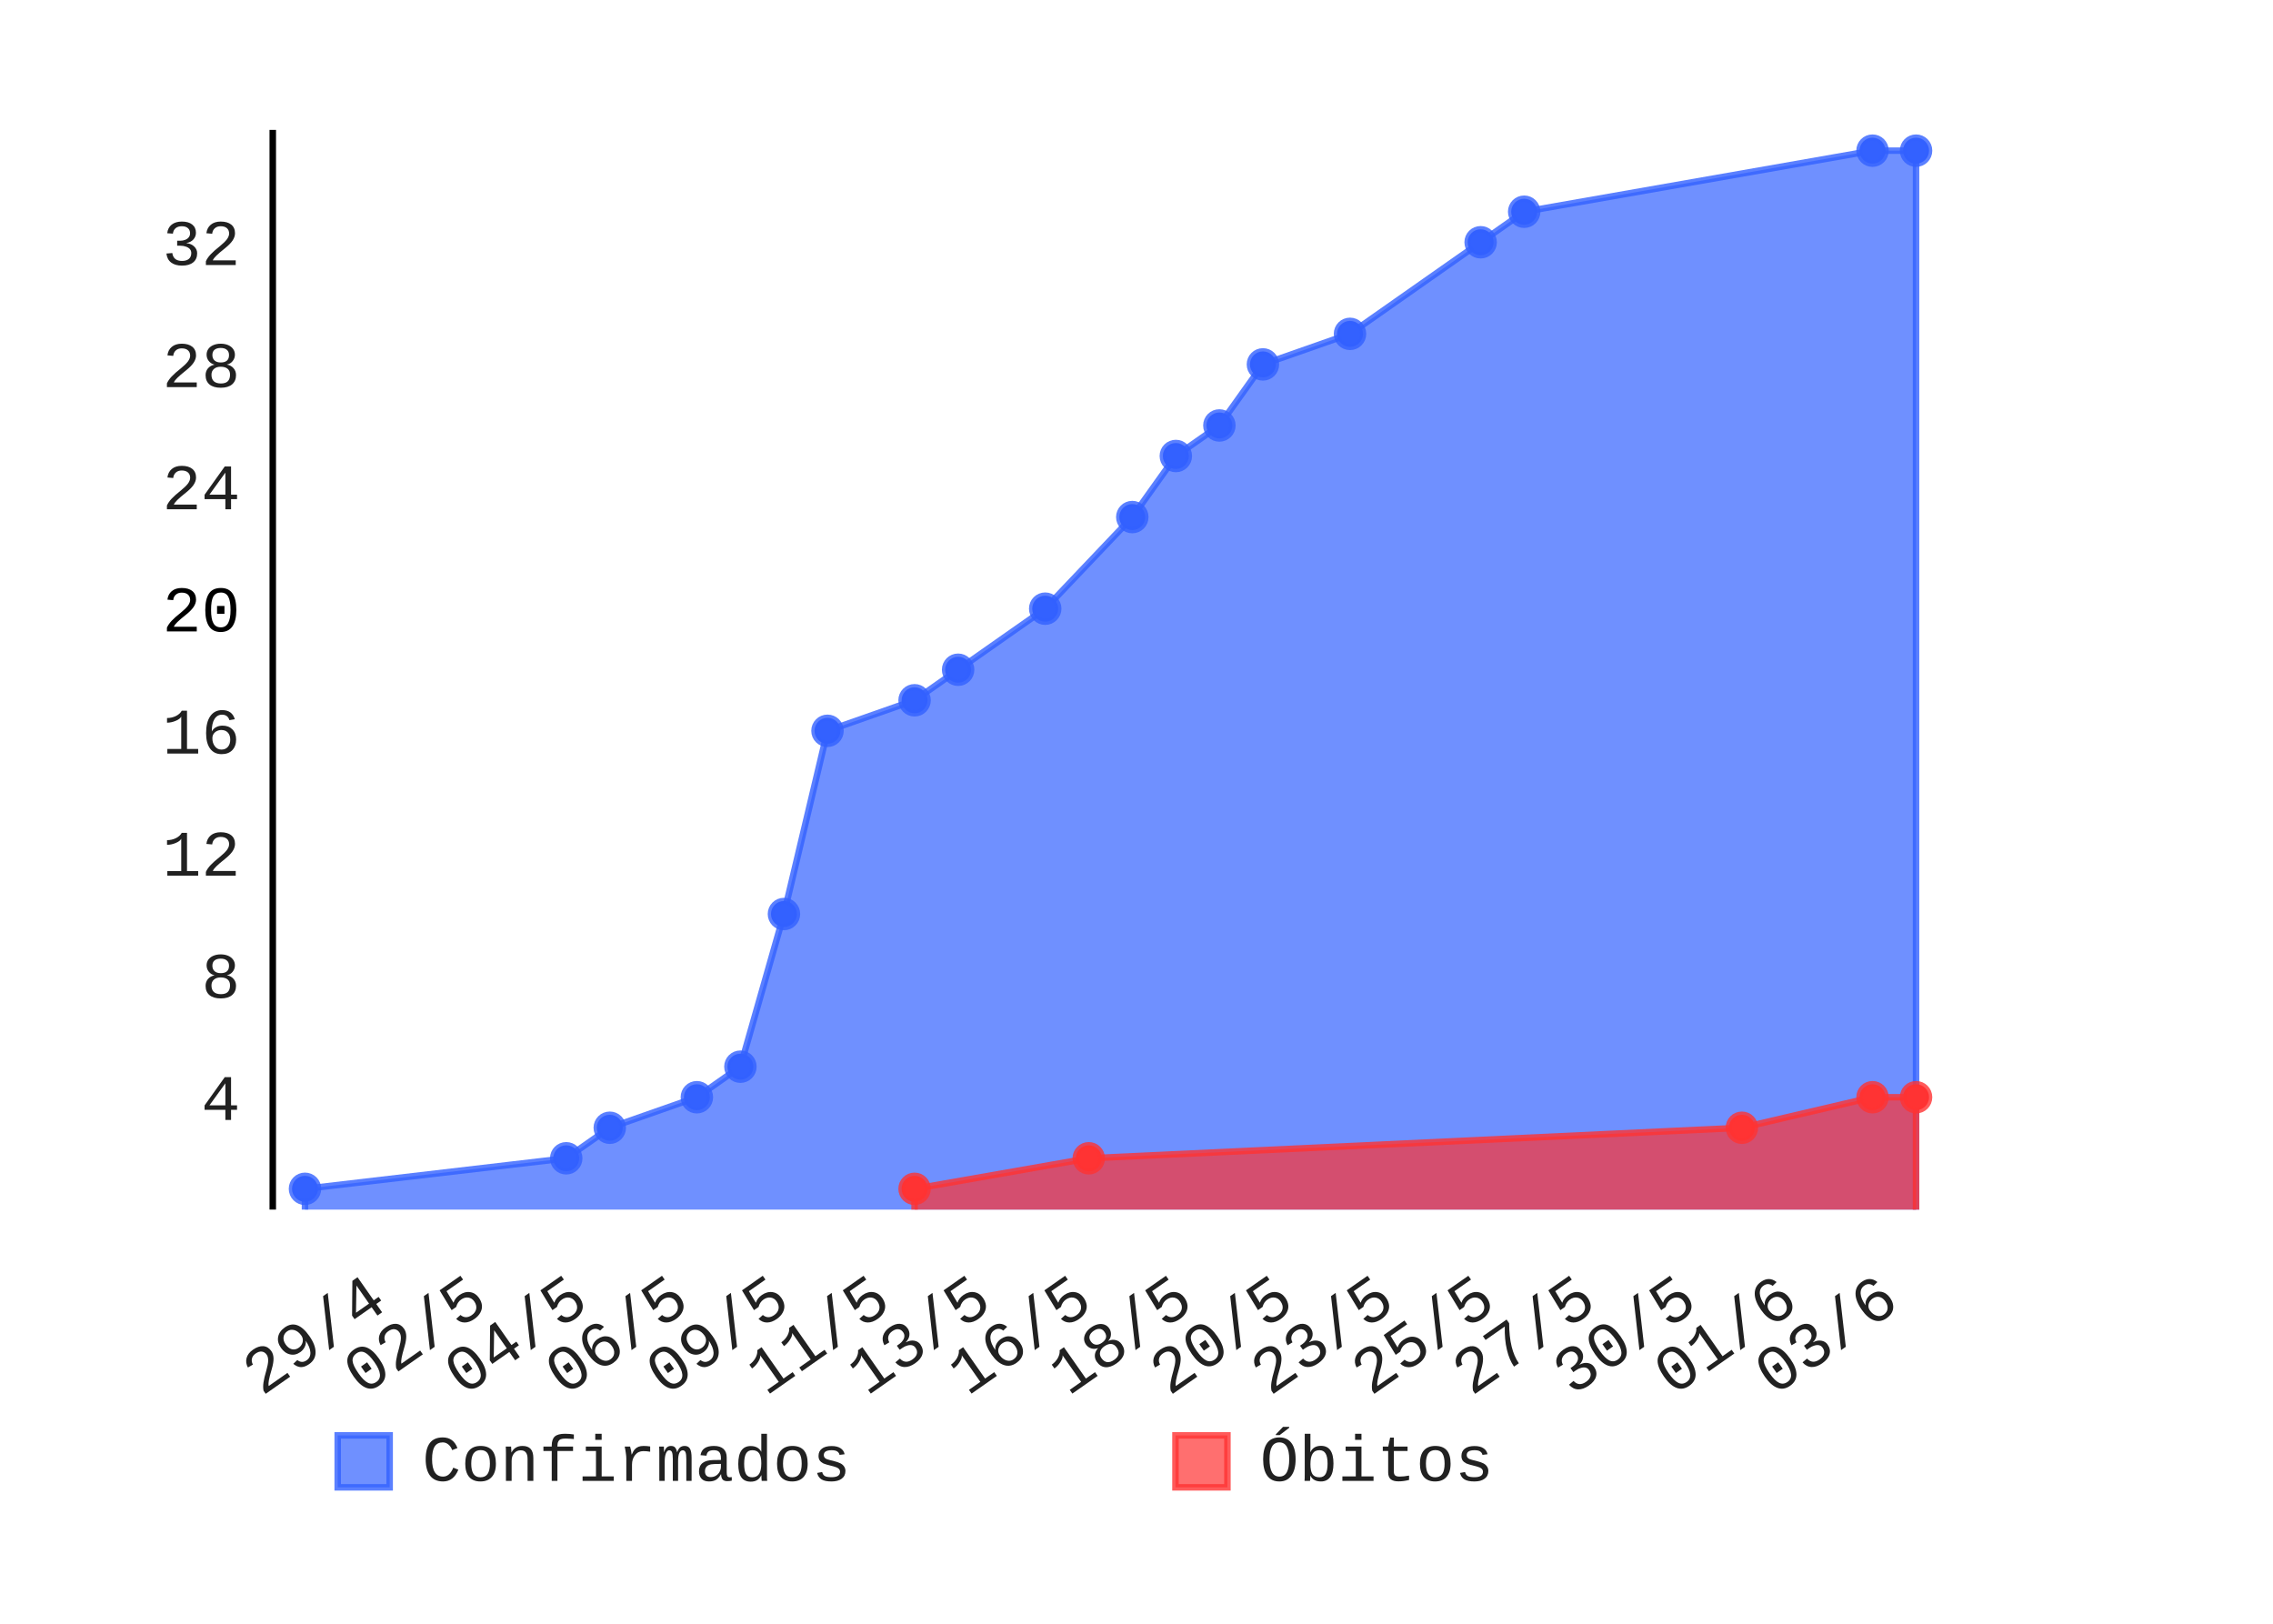
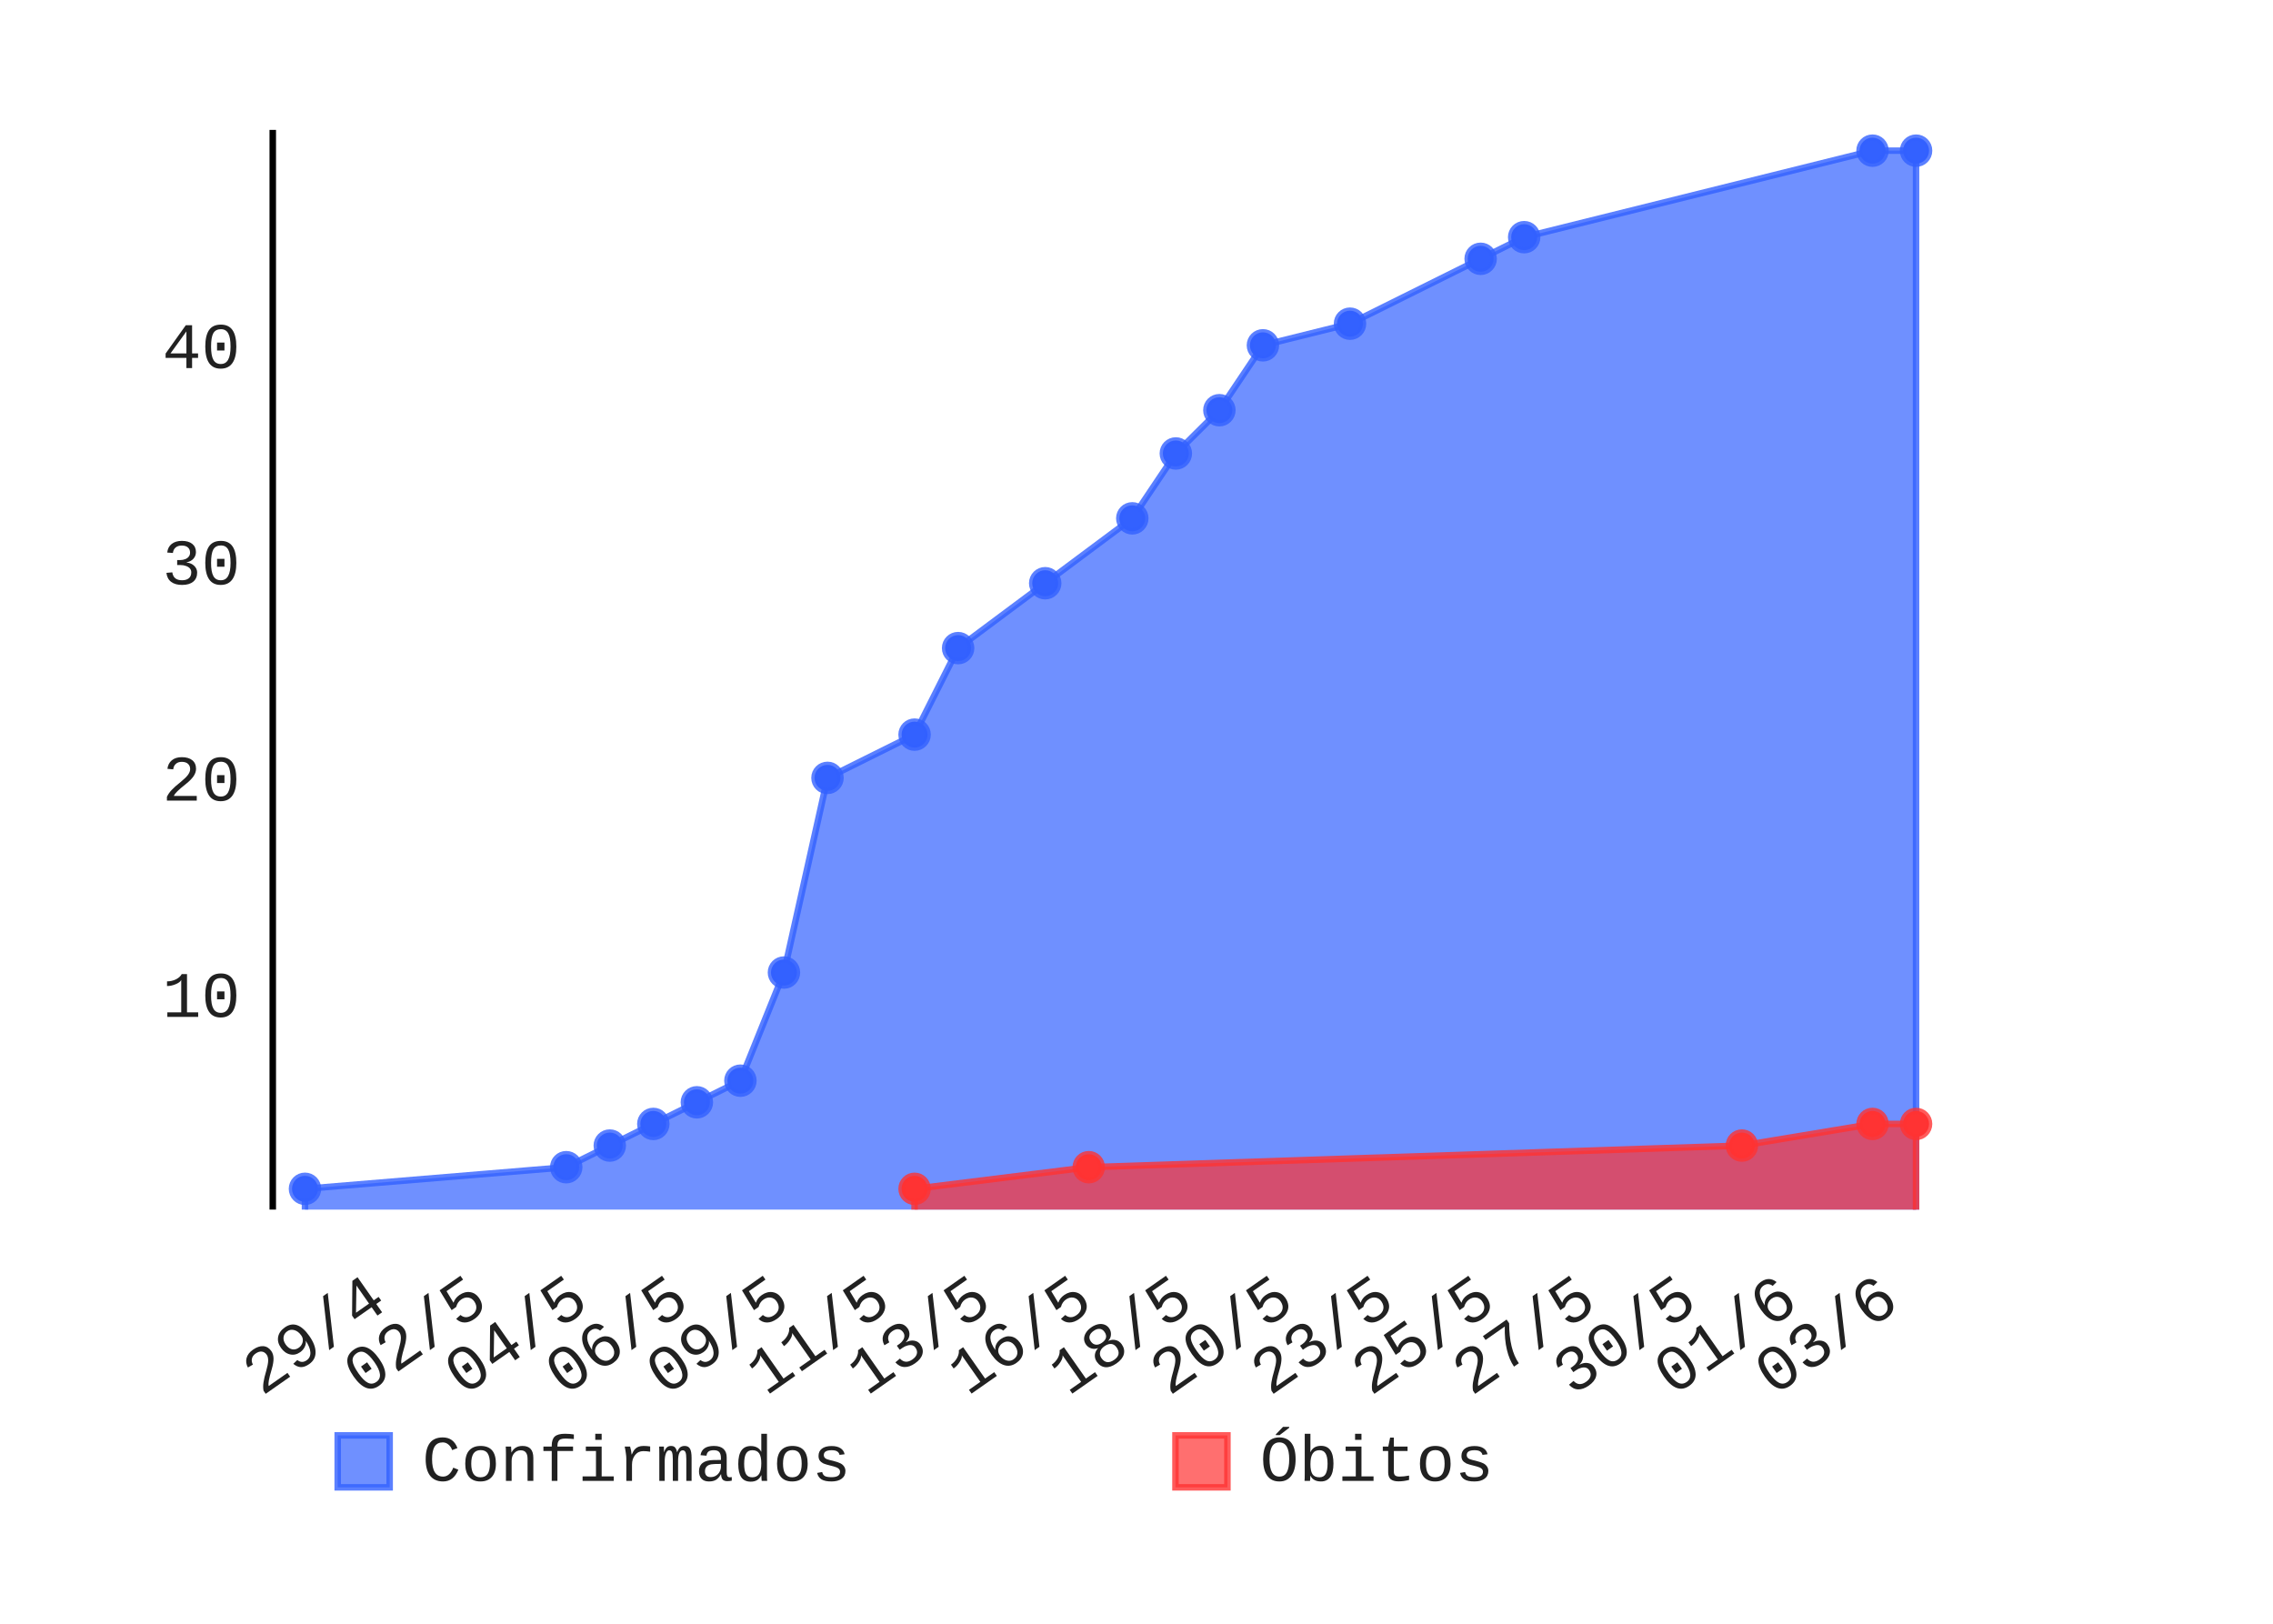
- <svg xmlns="http://www.w3.org/2000/svg" class="pygal-chart" height="250" id="chart-81fc96fa-55a4-4251-8370-74640ed2e6a5" viewBox="0 0 350 250" width="350">
+ <svg xmlns="http://www.w3.org/2000/svg" class="pygal-chart" height="250" id="chart-b08a8473-10eb-4969-ad72-511e23fa28b5" viewBox="0 0 350 250" width="350">
  <defs>
-     <style type="text/css">#chart-81fc96fa-55a4-4251-8370-74640ed2e6a5{-webkit-user-select:none;-webkit-font-smoothing:antialiased;font-family:Consolas,"Liberation Mono",Menlo,Courier,monospace}#chart-81fc96fa-55a4-4251-8370-74640ed2e6a5 .title{font-family:Consolas,"Liberation Mono",Menlo,Courier,monospace;font-size:8px}#chart-81fc96fa-55a4-4251-8370-74640ed2e6a5 .legends .legend text{font-family:Consolas,"Liberation Mono",Menlo,Courier,monospace;font-size:10px}#chart-81fc96fa-55a4-4251-8370-74640ed2e6a5 .axis text{font-family:Consolas,"Liberation Mono",Menlo,Courier,monospace;font-size:10px}#chart-81fc96fa-55a4-4251-8370-74640ed2e6a5 .axis text.major{font-family:Consolas,"Liberation Mono",Menlo,Courier,monospace;font-size:10px}#chart-81fc96fa-55a4-4251-8370-74640ed2e6a5 .text-overlay text.value{font-family:Consolas,"Liberation Mono",Menlo,Courier,monospace;font-size:16px}#chart-81fc96fa-55a4-4251-8370-74640ed2e6a5 .text-overlay text.label{font-family:Consolas,"Liberation Mono",Menlo,Courier,monospace;font-size:10px}#chart-81fc96fa-55a4-4251-8370-74640ed2e6a5 .tooltip{font-family:Consolas,"Liberation Mono",Menlo,Courier,monospace;font-size:12px}#chart-81fc96fa-55a4-4251-8370-74640ed2e6a5 text.no_data{font-family:Consolas,"Liberation Mono",Menlo,Courier,monospace;font-size:64px}
- #chart-81fc96fa-55a4-4251-8370-74640ed2e6a5{background-color:transparent}#chart-81fc96fa-55a4-4251-8370-74640ed2e6a5 path,#chart-81fc96fa-55a4-4251-8370-74640ed2e6a5 line,#chart-81fc96fa-55a4-4251-8370-74640ed2e6a5 rect,#chart-81fc96fa-55a4-4251-8370-74640ed2e6a5 circle{-webkit-transition:150ms;-moz-transition:150ms;transition:150ms}#chart-81fc96fa-55a4-4251-8370-74640ed2e6a5 .graph &gt; .background{fill:transparent}#chart-81fc96fa-55a4-4251-8370-74640ed2e6a5 .plot &gt; .background{fill:rgba(255,255,255,1)}#chart-81fc96fa-55a4-4251-8370-74640ed2e6a5 .graph{fill:rgba(0,0,0,.87)}#chart-81fc96fa-55a4-4251-8370-74640ed2e6a5 text.no_data{fill:rgba(0,0,0,1)}#chart-81fc96fa-55a4-4251-8370-74640ed2e6a5 .title{fill:rgba(0,0,0,1)}#chart-81fc96fa-55a4-4251-8370-74640ed2e6a5 .legends .legend text{fill:rgba(0,0,0,.87)}#chart-81fc96fa-55a4-4251-8370-74640ed2e6a5 .legends .legend:hover text{fill:rgba(0,0,0,1)}#chart-81fc96fa-55a4-4251-8370-74640ed2e6a5 .axis .line{stroke:rgba(0,0,0,1)}#chart-81fc96fa-55a4-4251-8370-74640ed2e6a5 .axis .guide.line{stroke:rgba(0,0,0,.54)}#chart-81fc96fa-55a4-4251-8370-74640ed2e6a5 .axis .major.line{stroke:rgba(0,0,0,.87)}#chart-81fc96fa-55a4-4251-8370-74640ed2e6a5 .axis text.major{fill:rgba(0,0,0,1)}#chart-81fc96fa-55a4-4251-8370-74640ed2e6a5 .axis.y .guides:hover .guide.line,#chart-81fc96fa-55a4-4251-8370-74640ed2e6a5 .line-graph .axis.x .guides:hover .guide.line,#chart-81fc96fa-55a4-4251-8370-74640ed2e6a5 .stackedline-graph .axis.x .guides:hover .guide.line,#chart-81fc96fa-55a4-4251-8370-74640ed2e6a5 .xy-graph .axis.x .guides:hover .guide.line{stroke:rgba(0,0,0,1)}#chart-81fc96fa-55a4-4251-8370-74640ed2e6a5 .axis .guides:hover text{fill:rgba(0,0,0,1)}#chart-81fc96fa-55a4-4251-8370-74640ed2e6a5 .reactive{fill-opacity:.7;stroke-opacity:.8}#chart-81fc96fa-55a4-4251-8370-74640ed2e6a5 .ci{stroke:rgba(0,0,0,.87)}#chart-81fc96fa-55a4-4251-8370-74640ed2e6a5 .reactive.active,#chart-81fc96fa-55a4-4251-8370-74640ed2e6a5 .active .reactive{fill-opacity:.8;stroke-opacity:.9;stroke-width:4}#chart-81fc96fa-55a4-4251-8370-74640ed2e6a5 .ci .reactive.active{stroke-width:1.5}#chart-81fc96fa-55a4-4251-8370-74640ed2e6a5 .series text{fill:rgba(0,0,0,1)}#chart-81fc96fa-55a4-4251-8370-74640ed2e6a5 .tooltip rect{fill:rgba(255,255,255,1);stroke:rgba(0,0,0,1);-webkit-transition:opacity 150ms;-moz-transition:opacity 150ms;transition:opacity 150ms}#chart-81fc96fa-55a4-4251-8370-74640ed2e6a5 .tooltip .label{fill:rgba(0,0,0,.87)}#chart-81fc96fa-55a4-4251-8370-74640ed2e6a5 .tooltip .label{fill:rgba(0,0,0,.87)}#chart-81fc96fa-55a4-4251-8370-74640ed2e6a5 .tooltip .legend{font-size:.8em;fill:rgba(0,0,0,.54)}#chart-81fc96fa-55a4-4251-8370-74640ed2e6a5 .tooltip .x_label{font-size:.6em;fill:rgba(0,0,0,1)}#chart-81fc96fa-55a4-4251-8370-74640ed2e6a5 .tooltip .xlink{font-size:.5em;text-decoration:underline}#chart-81fc96fa-55a4-4251-8370-74640ed2e6a5 .tooltip .value{font-size:1.5em}#chart-81fc96fa-55a4-4251-8370-74640ed2e6a5 .bound{font-size:.5em}#chart-81fc96fa-55a4-4251-8370-74640ed2e6a5 .max-value{font-size:.75em;fill:rgba(0,0,0,.54)}#chart-81fc96fa-55a4-4251-8370-74640ed2e6a5 .map-element{fill:rgba(255,255,255,1);stroke:rgba(0,0,0,.54) !important}#chart-81fc96fa-55a4-4251-8370-74640ed2e6a5 .map-element .reactive{fill-opacity:inherit;stroke-opacity:inherit}#chart-81fc96fa-55a4-4251-8370-74640ed2e6a5 .color-0,#chart-81fc96fa-55a4-4251-8370-74640ed2e6a5 .color-0 a:visited{stroke:#3361FF;fill:#3361FF}#chart-81fc96fa-55a4-4251-8370-74640ed2e6a5 .color-1,#chart-81fc96fa-55a4-4251-8370-74640ed2e6a5 .color-1 a:visited{stroke:#FF3333;fill:#FF3333}#chart-81fc96fa-55a4-4251-8370-74640ed2e6a5 .text-overlay .color-0 text{fill:black}#chart-81fc96fa-55a4-4251-8370-74640ed2e6a5 .text-overlay .color-1 text{fill:black}
- #chart-81fc96fa-55a4-4251-8370-74640ed2e6a5 text.no_data{text-anchor:middle}#chart-81fc96fa-55a4-4251-8370-74640ed2e6a5 .guide.line{fill:none}#chart-81fc96fa-55a4-4251-8370-74640ed2e6a5 .centered{text-anchor:middle}#chart-81fc96fa-55a4-4251-8370-74640ed2e6a5 .title{text-anchor:middle}#chart-81fc96fa-55a4-4251-8370-74640ed2e6a5 .legends .legend text{fill-opacity:1}#chart-81fc96fa-55a4-4251-8370-74640ed2e6a5 .axis.x text{text-anchor:middle}#chart-81fc96fa-55a4-4251-8370-74640ed2e6a5 .axis.x:not(.web) text[transform]{text-anchor:start}#chart-81fc96fa-55a4-4251-8370-74640ed2e6a5 .axis.x:not(.web) text[transform].backwards{text-anchor:end}#chart-81fc96fa-55a4-4251-8370-74640ed2e6a5 .axis.y text{text-anchor:end}#chart-81fc96fa-55a4-4251-8370-74640ed2e6a5 .axis.y text[transform].backwards{text-anchor:start}#chart-81fc96fa-55a4-4251-8370-74640ed2e6a5 .axis.y2 text{text-anchor:start}#chart-81fc96fa-55a4-4251-8370-74640ed2e6a5 .axis.y2 text[transform].backwards{text-anchor:end}#chart-81fc96fa-55a4-4251-8370-74640ed2e6a5 .axis .guide.line{stroke-dasharray:4,4}#chart-81fc96fa-55a4-4251-8370-74640ed2e6a5 .axis .major.guide.line{stroke-dasharray:6,6}#chart-81fc96fa-55a4-4251-8370-74640ed2e6a5 .horizontal .axis.y .guide.line,#chart-81fc96fa-55a4-4251-8370-74640ed2e6a5 .horizontal .axis.y2 .guide.line,#chart-81fc96fa-55a4-4251-8370-74640ed2e6a5 .vertical .axis.x .guide.line{opacity:0}#chart-81fc96fa-55a4-4251-8370-74640ed2e6a5 .horizontal .axis.always_show .guide.line,#chart-81fc96fa-55a4-4251-8370-74640ed2e6a5 .vertical .axis.always_show .guide.line{opacity:1 !important}#chart-81fc96fa-55a4-4251-8370-74640ed2e6a5 .axis.y .guides:hover .guide.line,#chart-81fc96fa-55a4-4251-8370-74640ed2e6a5 .axis.y2 .guides:hover .guide.line,#chart-81fc96fa-55a4-4251-8370-74640ed2e6a5 .axis.x .guides:hover .guide.line{opacity:1}#chart-81fc96fa-55a4-4251-8370-74640ed2e6a5 .axis .guides:hover text{opacity:1}#chart-81fc96fa-55a4-4251-8370-74640ed2e6a5 .nofill{fill:none}#chart-81fc96fa-55a4-4251-8370-74640ed2e6a5 .subtle-fill{fill-opacity:.2}#chart-81fc96fa-55a4-4251-8370-74640ed2e6a5 .dot{stroke-width:1px;fill-opacity:1}#chart-81fc96fa-55a4-4251-8370-74640ed2e6a5 .dot.active{stroke-width:5px}#chart-81fc96fa-55a4-4251-8370-74640ed2e6a5 .dot.negative{fill:transparent}#chart-81fc96fa-55a4-4251-8370-74640ed2e6a5 text,#chart-81fc96fa-55a4-4251-8370-74640ed2e6a5 tspan{stroke:none !important}#chart-81fc96fa-55a4-4251-8370-74640ed2e6a5 .series text.active{opacity:1}#chart-81fc96fa-55a4-4251-8370-74640ed2e6a5 .tooltip rect{fill-opacity:.95;stroke-width:.5}#chart-81fc96fa-55a4-4251-8370-74640ed2e6a5 .tooltip text{fill-opacity:1}#chart-81fc96fa-55a4-4251-8370-74640ed2e6a5 .showable{visibility:hidden}#chart-81fc96fa-55a4-4251-8370-74640ed2e6a5 .showable.shown{visibility:visible}#chart-81fc96fa-55a4-4251-8370-74640ed2e6a5 .gauge-background{fill:rgba(229,229,229,1);stroke:none}#chart-81fc96fa-55a4-4251-8370-74640ed2e6a5 .bg-lines{stroke:transparent;stroke-width:2px}</style>
+     <style type="text/css">#chart-b08a8473-10eb-4969-ad72-511e23fa28b5{-webkit-user-select:none;-webkit-font-smoothing:antialiased;font-family:Consolas,"Liberation Mono",Menlo,Courier,monospace}#chart-b08a8473-10eb-4969-ad72-511e23fa28b5 .title{font-family:Consolas,"Liberation Mono",Menlo,Courier,monospace;font-size:8px}#chart-b08a8473-10eb-4969-ad72-511e23fa28b5 .legends .legend text{font-family:Consolas,"Liberation Mono",Menlo,Courier,monospace;font-size:10px}#chart-b08a8473-10eb-4969-ad72-511e23fa28b5 .axis text{font-family:Consolas,"Liberation Mono",Menlo,Courier,monospace;font-size:10px}#chart-b08a8473-10eb-4969-ad72-511e23fa28b5 .axis text.major{font-family:Consolas,"Liberation Mono",Menlo,Courier,monospace;font-size:10px}#chart-b08a8473-10eb-4969-ad72-511e23fa28b5 .text-overlay text.value{font-family:Consolas,"Liberation Mono",Menlo,Courier,monospace;font-size:16px}#chart-b08a8473-10eb-4969-ad72-511e23fa28b5 .text-overlay text.label{font-family:Consolas,"Liberation Mono",Menlo,Courier,monospace;font-size:10px}#chart-b08a8473-10eb-4969-ad72-511e23fa28b5 .tooltip{font-family:Consolas,"Liberation Mono",Menlo,Courier,monospace;font-size:12px}#chart-b08a8473-10eb-4969-ad72-511e23fa28b5 text.no_data{font-family:Consolas,"Liberation Mono",Menlo,Courier,monospace;font-size:64px}
+ #chart-b08a8473-10eb-4969-ad72-511e23fa28b5{background-color:transparent}#chart-b08a8473-10eb-4969-ad72-511e23fa28b5 path,#chart-b08a8473-10eb-4969-ad72-511e23fa28b5 line,#chart-b08a8473-10eb-4969-ad72-511e23fa28b5 rect,#chart-b08a8473-10eb-4969-ad72-511e23fa28b5 circle{-webkit-transition:150ms;-moz-transition:150ms;transition:150ms}#chart-b08a8473-10eb-4969-ad72-511e23fa28b5 .graph &gt; .background{fill:transparent}#chart-b08a8473-10eb-4969-ad72-511e23fa28b5 .plot &gt; .background{fill:rgba(255,255,255,1)}#chart-b08a8473-10eb-4969-ad72-511e23fa28b5 .graph{fill:rgba(0,0,0,.87)}#chart-b08a8473-10eb-4969-ad72-511e23fa28b5 text.no_data{fill:rgba(0,0,0,1)}#chart-b08a8473-10eb-4969-ad72-511e23fa28b5 .title{fill:rgba(0,0,0,1)}#chart-b08a8473-10eb-4969-ad72-511e23fa28b5 .legends .legend text{fill:rgba(0,0,0,.87)}#chart-b08a8473-10eb-4969-ad72-511e23fa28b5 .legends .legend:hover text{fill:rgba(0,0,0,1)}#chart-b08a8473-10eb-4969-ad72-511e23fa28b5 .axis .line{stroke:rgba(0,0,0,1)}#chart-b08a8473-10eb-4969-ad72-511e23fa28b5 .axis .guide.line{stroke:rgba(0,0,0,.54)}#chart-b08a8473-10eb-4969-ad72-511e23fa28b5 .axis .major.line{stroke:rgba(0,0,0,.87)}#chart-b08a8473-10eb-4969-ad72-511e23fa28b5 .axis text.major{fill:rgba(0,0,0,1)}#chart-b08a8473-10eb-4969-ad72-511e23fa28b5 .axis.y .guides:hover .guide.line,#chart-b08a8473-10eb-4969-ad72-511e23fa28b5 .line-graph .axis.x .guides:hover .guide.line,#chart-b08a8473-10eb-4969-ad72-511e23fa28b5 .stackedline-graph .axis.x .guides:hover .guide.line,#chart-b08a8473-10eb-4969-ad72-511e23fa28b5 .xy-graph .axis.x .guides:hover .guide.line{stroke:rgba(0,0,0,1)}#chart-b08a8473-10eb-4969-ad72-511e23fa28b5 .axis .guides:hover text{fill:rgba(0,0,0,1)}#chart-b08a8473-10eb-4969-ad72-511e23fa28b5 .reactive{fill-opacity:.7;stroke-opacity:.8}#chart-b08a8473-10eb-4969-ad72-511e23fa28b5 .ci{stroke:rgba(0,0,0,.87)}#chart-b08a8473-10eb-4969-ad72-511e23fa28b5 .reactive.active,#chart-b08a8473-10eb-4969-ad72-511e23fa28b5 .active .reactive{fill-opacity:.8;stroke-opacity:.9;stroke-width:4}#chart-b08a8473-10eb-4969-ad72-511e23fa28b5 .ci .reactive.active{stroke-width:1.5}#chart-b08a8473-10eb-4969-ad72-511e23fa28b5 .series text{fill:rgba(0,0,0,1)}#chart-b08a8473-10eb-4969-ad72-511e23fa28b5 .tooltip rect{fill:rgba(255,255,255,1);stroke:rgba(0,0,0,1);-webkit-transition:opacity 150ms;-moz-transition:opacity 150ms;transition:opacity 150ms}#chart-b08a8473-10eb-4969-ad72-511e23fa28b5 .tooltip .label{fill:rgba(0,0,0,.87)}#chart-b08a8473-10eb-4969-ad72-511e23fa28b5 .tooltip .label{fill:rgba(0,0,0,.87)}#chart-b08a8473-10eb-4969-ad72-511e23fa28b5 .tooltip .legend{font-size:.8em;fill:rgba(0,0,0,.54)}#chart-b08a8473-10eb-4969-ad72-511e23fa28b5 .tooltip .x_label{font-size:.6em;fill:rgba(0,0,0,1)}#chart-b08a8473-10eb-4969-ad72-511e23fa28b5 .tooltip .xlink{font-size:.5em;text-decoration:underline}#chart-b08a8473-10eb-4969-ad72-511e23fa28b5 .tooltip .value{font-size:1.5em}#chart-b08a8473-10eb-4969-ad72-511e23fa28b5 .bound{font-size:.5em}#chart-b08a8473-10eb-4969-ad72-511e23fa28b5 .max-value{font-size:.75em;fill:rgba(0,0,0,.54)}#chart-b08a8473-10eb-4969-ad72-511e23fa28b5 .map-element{fill:rgba(255,255,255,1);stroke:rgba(0,0,0,.54) !important}#chart-b08a8473-10eb-4969-ad72-511e23fa28b5 .map-element .reactive{fill-opacity:inherit;stroke-opacity:inherit}#chart-b08a8473-10eb-4969-ad72-511e23fa28b5 .color-0,#chart-b08a8473-10eb-4969-ad72-511e23fa28b5 .color-0 a:visited{stroke:#3361FF;fill:#3361FF}#chart-b08a8473-10eb-4969-ad72-511e23fa28b5 .color-1,#chart-b08a8473-10eb-4969-ad72-511e23fa28b5 .color-1 a:visited{stroke:#FF3333;fill:#FF3333}#chart-b08a8473-10eb-4969-ad72-511e23fa28b5 .text-overlay .color-0 text{fill:black}#chart-b08a8473-10eb-4969-ad72-511e23fa28b5 .text-overlay .color-1 text{fill:black}
+ #chart-b08a8473-10eb-4969-ad72-511e23fa28b5 text.no_data{text-anchor:middle}#chart-b08a8473-10eb-4969-ad72-511e23fa28b5 .guide.line{fill:none}#chart-b08a8473-10eb-4969-ad72-511e23fa28b5 .centered{text-anchor:middle}#chart-b08a8473-10eb-4969-ad72-511e23fa28b5 .title{text-anchor:middle}#chart-b08a8473-10eb-4969-ad72-511e23fa28b5 .legends .legend text{fill-opacity:1}#chart-b08a8473-10eb-4969-ad72-511e23fa28b5 .axis.x text{text-anchor:middle}#chart-b08a8473-10eb-4969-ad72-511e23fa28b5 .axis.x:not(.web) text[transform]{text-anchor:start}#chart-b08a8473-10eb-4969-ad72-511e23fa28b5 .axis.x:not(.web) text[transform].backwards{text-anchor:end}#chart-b08a8473-10eb-4969-ad72-511e23fa28b5 .axis.y text{text-anchor:end}#chart-b08a8473-10eb-4969-ad72-511e23fa28b5 .axis.y text[transform].backwards{text-anchor:start}#chart-b08a8473-10eb-4969-ad72-511e23fa28b5 .axis.y2 text{text-anchor:start}#chart-b08a8473-10eb-4969-ad72-511e23fa28b5 .axis.y2 text[transform].backwards{text-anchor:end}#chart-b08a8473-10eb-4969-ad72-511e23fa28b5 .axis .guide.line{stroke-dasharray:4,4}#chart-b08a8473-10eb-4969-ad72-511e23fa28b5 .axis .major.guide.line{stroke-dasharray:6,6}#chart-b08a8473-10eb-4969-ad72-511e23fa28b5 .horizontal .axis.y .guide.line,#chart-b08a8473-10eb-4969-ad72-511e23fa28b5 .horizontal .axis.y2 .guide.line,#chart-b08a8473-10eb-4969-ad72-511e23fa28b5 .vertical .axis.x .guide.line{opacity:0}#chart-b08a8473-10eb-4969-ad72-511e23fa28b5 .horizontal .axis.always_show .guide.line,#chart-b08a8473-10eb-4969-ad72-511e23fa28b5 .vertical .axis.always_show .guide.line{opacity:1 !important}#chart-b08a8473-10eb-4969-ad72-511e23fa28b5 .axis.y .guides:hover .guide.line,#chart-b08a8473-10eb-4969-ad72-511e23fa28b5 .axis.y2 .guides:hover .guide.line,#chart-b08a8473-10eb-4969-ad72-511e23fa28b5 .axis.x .guides:hover .guide.line{opacity:1}#chart-b08a8473-10eb-4969-ad72-511e23fa28b5 .axis .guides:hover text{opacity:1}#chart-b08a8473-10eb-4969-ad72-511e23fa28b5 .nofill{fill:none}#chart-b08a8473-10eb-4969-ad72-511e23fa28b5 .subtle-fill{fill-opacity:.2}#chart-b08a8473-10eb-4969-ad72-511e23fa28b5 .dot{stroke-width:1px;fill-opacity:1}#chart-b08a8473-10eb-4969-ad72-511e23fa28b5 .dot.active{stroke-width:5px}#chart-b08a8473-10eb-4969-ad72-511e23fa28b5 .dot.negative{fill:transparent}#chart-b08a8473-10eb-4969-ad72-511e23fa28b5 text,#chart-b08a8473-10eb-4969-ad72-511e23fa28b5 tspan{stroke:none !important}#chart-b08a8473-10eb-4969-ad72-511e23fa28b5 .series text.active{opacity:1}#chart-b08a8473-10eb-4969-ad72-511e23fa28b5 .tooltip rect{fill-opacity:.95;stroke-width:.5}#chart-b08a8473-10eb-4969-ad72-511e23fa28b5 .tooltip text{fill-opacity:1}#chart-b08a8473-10eb-4969-ad72-511e23fa28b5 .showable{visibility:hidden}#chart-b08a8473-10eb-4969-ad72-511e23fa28b5 .showable.shown{visibility:visible}#chart-b08a8473-10eb-4969-ad72-511e23fa28b5 .gauge-background{fill:rgba(229,229,229,1);stroke:none}#chart-b08a8473-10eb-4969-ad72-511e23fa28b5 .bg-lines{stroke:transparent;stroke-width:2px}</style>
  </defs>
  <g class="graph datetimeline-graph vertical">
    <rect class="background" height="250" width="350" x="0" y="0" />
    <g class="plot" transform="translate(42, 20)">
      <rect class="background" height="166.234" width="258.0" x="0" y="0" />
      <g class="axis y">
        <g class="guides">
-           <text class="" x="-5" y="152.434">4</text>
-         </g>
-         <g class="guides">
-           <text class="" x="-5" y="133.629">8</text>
-         </g>
-         <g class="guides">
-           <text class="" x="-5" y="114.824">12</text>
-         </g>
-         <g class="guides">
-           <text class="" x="-5" y="96.019">16</text>
-         </g>
-         <g class="guides">
-           <text class="major" x="-5" y="77.215">20</text>
-         </g>
-         <g class="guides">
-           <text class="" x="-5" y="58.41">24</text>
-         </g>
-         <g class="guides">
-           <text class="" x="-5" y="39.605">28</text>
-         </g>
-         <g class="guides">
-           <text class="" x="-5" y="20.8">32</text>
+           <text class="" x="-5" y="136.567">10</text>
+         </g>
+         <g class="guides">
+           <text class="" x="-5" y="103.267">20</text>
+         </g>
+         <g class="guides">
+           <text class="" x="-5" y="69.967">30</text>
+         </g>
+         <g class="guides">
+           <text class="" x="-5" y="36.667">40</text>
        </g>
      </g>
      <g class="axis x">
        <path class="line" d="M0 0 v166.234" />
        <g class="guides">
          <path class="guide line" d="M17.999 0 v166.234" />
          <text class="backwards" transform="rotate(325 17.99861 181.2342)" x="17.999" y="181.234">29/4</text>
        </g>
        <g class="guides">
          <path class="guide line" d="M33.519 0 v166.234" />
          <text class="backwards" transform="rotate(325 33.51894 181.2342)" x="33.519" y="181.234">02/5</text>
        </g>
        <g class="guides">
          <path class="guide line" d="M49.039 0 v166.234" />
          <text class="backwards" transform="rotate(325 49.03927 181.2342)" x="49.039" y="181.234">04/5</text>
        </g>
        <g class="guides">
          <path class="guide line" d="M64.56 0 v166.234" />
          <text class="backwards" transform="rotate(325 64.5596 181.2342)" x="64.56" y="181.234">06/5</text>
        </g>
        <g class="guides">
          <path class="guide line" d="M80.08 0 v166.234" />
          <text class="backwards" transform="rotate(325 80.07993 181.2342)" x="80.08" y="181.234">09/5</text>
        </g>
        <g class="guides">
          <path class="guide line" d="M95.6 0 v166.234" />
          <text class="backwards" transform="rotate(325 95.60025 181.2342)" x="95.6" y="181.234">11/5</text>
        </g>
        <g class="guides">
          <path class="guide line" d="M111.121 0 v166.234" />
          <text class="backwards" transform="rotate(325 111.1206 181.2342)" x="111.121" y="181.234">13/5</text>
        </g>
        <g class="guides">
          <path class="guide line" d="M126.641 0 v166.234" />
          <text class="backwards" transform="rotate(325 126.6409 181.2342)" x="126.641" y="181.234">16/5</text>
        </g>
        <g class="guides">
          <path class="guide line" d="M142.161 0 v166.234" />
          <text class="backwards" transform="rotate(325 142.1612 181.2342)" x="142.161" y="181.234">18/5</text>
        </g>
        <g class="guides">
          <path class="guide line" d="M157.682 0 v166.234" />
          <text class="backwards" transform="rotate(325 157.6816 181.2342)" x="157.682" y="181.234">20/5</text>
        </g>
        <g class="guides">
          <path class="guide line" d="M173.202 0 v166.234" />
          <text class="backwards" transform="rotate(325 173.2019 181.2342)" x="173.202" y="181.234">23/5</text>
        </g>
        <g class="guides">
          <path class="guide line" d="M188.722 0 v166.234" />
          <text class="backwards" transform="rotate(325 188.7222 181.2342)" x="188.722" y="181.234">25/5</text>
        </g>
        <g class="guides">
          <path class="guide line" d="M204.243 0 v166.234" />
          <text class="backwards" transform="rotate(325 204.2425 181.2342)" x="204.243" y="181.234">27/5</text>
        </g>
        <g class="guides">
          <path class="guide line" d="M219.763 0 v166.234" />
          <text class="backwards" transform="rotate(325 219.7629 181.2342)" x="219.763" y="181.234">30/5</text>
        </g>
        <g class="guides">
          <path class="guide line" d="M235.283 0 v166.234" />
          <text class="backwards" transform="rotate(325 235.2832 181.2342)" x="235.283" y="181.234">01/6</text>
        </g>
        <g class="guides">
          <path class="guide line" d="M250.804 0 v166.234" />
          <text class="backwards" transform="rotate(325 250.8035 181.2342)" x="250.804" y="181.234">03/6</text>
        </g>
      </g>
      <g class="series serie-0 color-0">
-         <path class="line reactive" d="M4.962 166.234 L4.962 163.037 45.19 158.336 51.895 153.635 65.305 148.934 72.009 144.233 78.714 120.727 85.419 92.519 98.828 87.818 105.533 83.117 118.943 73.715 132.352 59.611 139.057 50.209 145.762 45.508 152.467 36.105 165.876 31.404 185.991 17.3 192.695 12.599 246.334 3.197 253.038 3.197 253.038 166.234" />
+         <path class="line reactive" d="M4.962 166.234 L4.962 163.037 45.19 159.707 51.895 156.377 58.6 153.047 65.305 149.717 72.009 146.387 78.714 129.737 85.419 99.767 98.828 93.107 105.533 79.787 118.943 69.797 132.352 59.807 139.057 49.817 145.762 43.157 152.467 33.167 165.876 29.837 185.991 19.847 192.695 16.517 246.334 3.197 253.038 3.197 253.038 166.234" />
      </g>
      <g class="series serie-1 color-1">
-         <path class="line reactive" d="M98.828 166.234 L98.828 163.037 125.648 158.336 226.219 153.635 246.334 148.934 253.038 148.934 253.038 166.234" />
+         <path class="line reactive" d="M98.828 166.234 L98.828 163.037 125.648 159.707 226.219 156.377 246.334 153.047 253.038 153.047 253.038 166.234" />
      </g>
    </g>
    <g class="titles" />
    <g class="plot overlay" transform="translate(42, 20)">
      <g class="series serie-0 color-0">
        <g class="dots">
          <circle class="dot reactive tooltip-trigger" cx="4.962" cy="163.037" r="2" />
        </g>
        <g class="dots">
-           <circle class="dot reactive tooltip-trigger" cx="45.19" cy="158.336" r="2" />
-         </g>
-         <g class="dots">
-           <circle class="dot reactive tooltip-trigger" cx="51.895" cy="153.635" r="2" />
-         </g>
-         <g class="dots">
-           <circle class="dot reactive tooltip-trigger" cx="65.305" cy="148.934" r="2" />
-         </g>
-         <g class="dots">
-           <circle class="dot reactive tooltip-trigger" cx="72.009" cy="144.233" r="2" />
-         </g>
-         <g class="dots">
-           <circle class="dot reactive tooltip-trigger" cx="78.714" cy="120.727" r="2" />
-         </g>
-         <g class="dots">
-           <circle class="dot reactive tooltip-trigger" cx="85.419" cy="92.519" r="2" />
-         </g>
-         <g class="dots">
-           <circle class="dot reactive tooltip-trigger" cx="98.828" cy="87.818" r="2" />
-         </g>
-         <g class="dots">
-           <circle class="dot reactive tooltip-trigger" cx="105.533" cy="83.117" r="2" />
-         </g>
-         <g class="dots">
-           <circle class="dot reactive tooltip-trigger" cx="118.943" cy="73.715" r="2" />
-         </g>
-         <g class="dots">
-           <circle class="dot reactive tooltip-trigger" cx="132.352" cy="59.611" r="2" />
-         </g>
-         <g class="dots">
-           <circle class="dot reactive tooltip-trigger" cx="139.057" cy="50.209" r="2" />
-         </g>
-         <g class="dots">
-           <circle class="dot reactive tooltip-trigger" cx="145.762" cy="45.508" r="2" />
-         </g>
-         <g class="dots">
-           <circle class="dot reactive tooltip-trigger" cx="152.467" cy="36.105" r="2" />
-         </g>
-         <g class="dots">
-           <circle class="dot reactive tooltip-trigger" cx="165.876" cy="31.404" r="2" />
-         </g>
-         <g class="dots">
-           <circle class="dot reactive tooltip-trigger" cx="185.991" cy="17.3" r="2" />
-         </g>
-         <g class="dots">
-           <circle class="dot reactive tooltip-trigger" cx="192.695" cy="12.599" r="2" />
+           <circle class="dot reactive tooltip-trigger" cx="45.19" cy="159.707" r="2" />
+         </g>
+         <g class="dots">
+           <circle class="dot reactive tooltip-trigger" cx="51.895" cy="156.377" r="2" />
+         </g>
+         <g class="dots">
+           <circle class="dot reactive tooltip-trigger" cx="58.6" cy="153.047" r="2" />
+         </g>
+         <g class="dots">
+           <circle class="dot reactive tooltip-trigger" cx="65.305" cy="149.717" r="2" />
+         </g>
+         <g class="dots">
+           <circle class="dot reactive tooltip-trigger" cx="72.009" cy="146.387" r="2" />
+         </g>
+         <g class="dots">
+           <circle class="dot reactive tooltip-trigger" cx="78.714" cy="129.737" r="2" />
+         </g>
+         <g class="dots">
+           <circle class="dot reactive tooltip-trigger" cx="85.419" cy="99.767" r="2" />
+         </g>
+         <g class="dots">
+           <circle class="dot reactive tooltip-trigger" cx="98.828" cy="93.107" r="2" />
+         </g>
+         <g class="dots">
+           <circle class="dot reactive tooltip-trigger" cx="105.533" cy="79.787" r="2" />
+         </g>
+         <g class="dots">
+           <circle class="dot reactive tooltip-trigger" cx="118.943" cy="69.797" r="2" />
+         </g>
+         <g class="dots">
+           <circle class="dot reactive tooltip-trigger" cx="132.352" cy="59.807" r="2" />
+         </g>
+         <g class="dots">
+           <circle class="dot reactive tooltip-trigger" cx="139.057" cy="49.817" r="2" />
+         </g>
+         <g class="dots">
+           <circle class="dot reactive tooltip-trigger" cx="145.762" cy="43.157" r="2" />
+         </g>
+         <g class="dots">
+           <circle class="dot reactive tooltip-trigger" cx="152.467" cy="33.167" r="2" />
+         </g>
+         <g class="dots">
+           <circle class="dot reactive tooltip-trigger" cx="165.876" cy="29.837" r="2" />
+         </g>
+         <g class="dots">
+           <circle class="dot reactive tooltip-trigger" cx="185.991" cy="19.847" r="2" />
+         </g>
+         <g class="dots">
+           <circle class="dot reactive tooltip-trigger" cx="192.695" cy="16.517" r="2" />
        </g>
        <g class="dots">
          <circle class="dot reactive tooltip-trigger" cx="246.334" cy="3.197" r="2" />
        </g>
        <g class="dots">
          <circle class="dot reactive tooltip-trigger" cx="253.038" cy="3.197" r="2" />
        </g>
      </g>
      <g class="series serie-1 color-1">
        <g class="dots">
          <circle class="dot reactive tooltip-trigger" cx="98.828" cy="163.037" r="2" />
        </g>
        <g class="dots">
-           <circle class="dot reactive tooltip-trigger" cx="125.648" cy="158.336" r="2" />
-         </g>
-         <g class="dots">
-           <circle class="dot reactive tooltip-trigger" cx="226.219" cy="153.635" r="2" />
-         </g>
-         <g class="dots">
-           <circle class="dot reactive tooltip-trigger" cx="246.334" cy="148.934" r="2" />
-         </g>
-         <g class="dots">
-           <circle class="dot reactive tooltip-trigger" cx="253.038" cy="148.934" r="2" />
+           <circle class="dot reactive tooltip-trigger" cx="125.648" cy="159.707" r="2" />
+         </g>
+         <g class="dots">
+           <circle class="dot reactive tooltip-trigger" cx="226.219" cy="156.377" r="2" />
+         </g>
+         <g class="dots">
+           <circle class="dot reactive tooltip-trigger" cx="246.334" cy="153.047" r="2" />
+         </g>
+         <g class="dots">
+           <circle class="dot reactive tooltip-trigger" cx="253.038" cy="153.047" r="2" />
        </g>
      </g>
    </g>
    <g class="plot text-overlay" transform="translate(42, 20)">
      <g class="series serie-0 color-0" />
      <g class="series serie-1 color-1" />
    </g>
    <g class="plot tooltip-overlay" transform="translate(42, 20)">
      <g class="tooltip" style="opacity: 0" transform="translate(0 0)">
        <rect class="tooltip-box" height="0" rx="10" ry="10" width="0" />
        <g class="text" />
      </g>
    </g>
    <g class="legends" transform="translate(52, 220)">
      <g class="legend reactive activate-serie" id="activate-serie-0">
        <rect class="color-0 reactive" height="8" width="8" x="0.0" y="1.0" />
        <text x="13.0" y="8.0">Confirmados</text>
      </g>
      <g class="legend reactive activate-serie" id="activate-serie-1">
        <rect class="color-1 reactive" height="8" width="8" x="129.0" y="1.0" />
        <text x="142.0" y="8.0">Óbitos</text>
      </g>
    </g>
  </g>
</svg>
